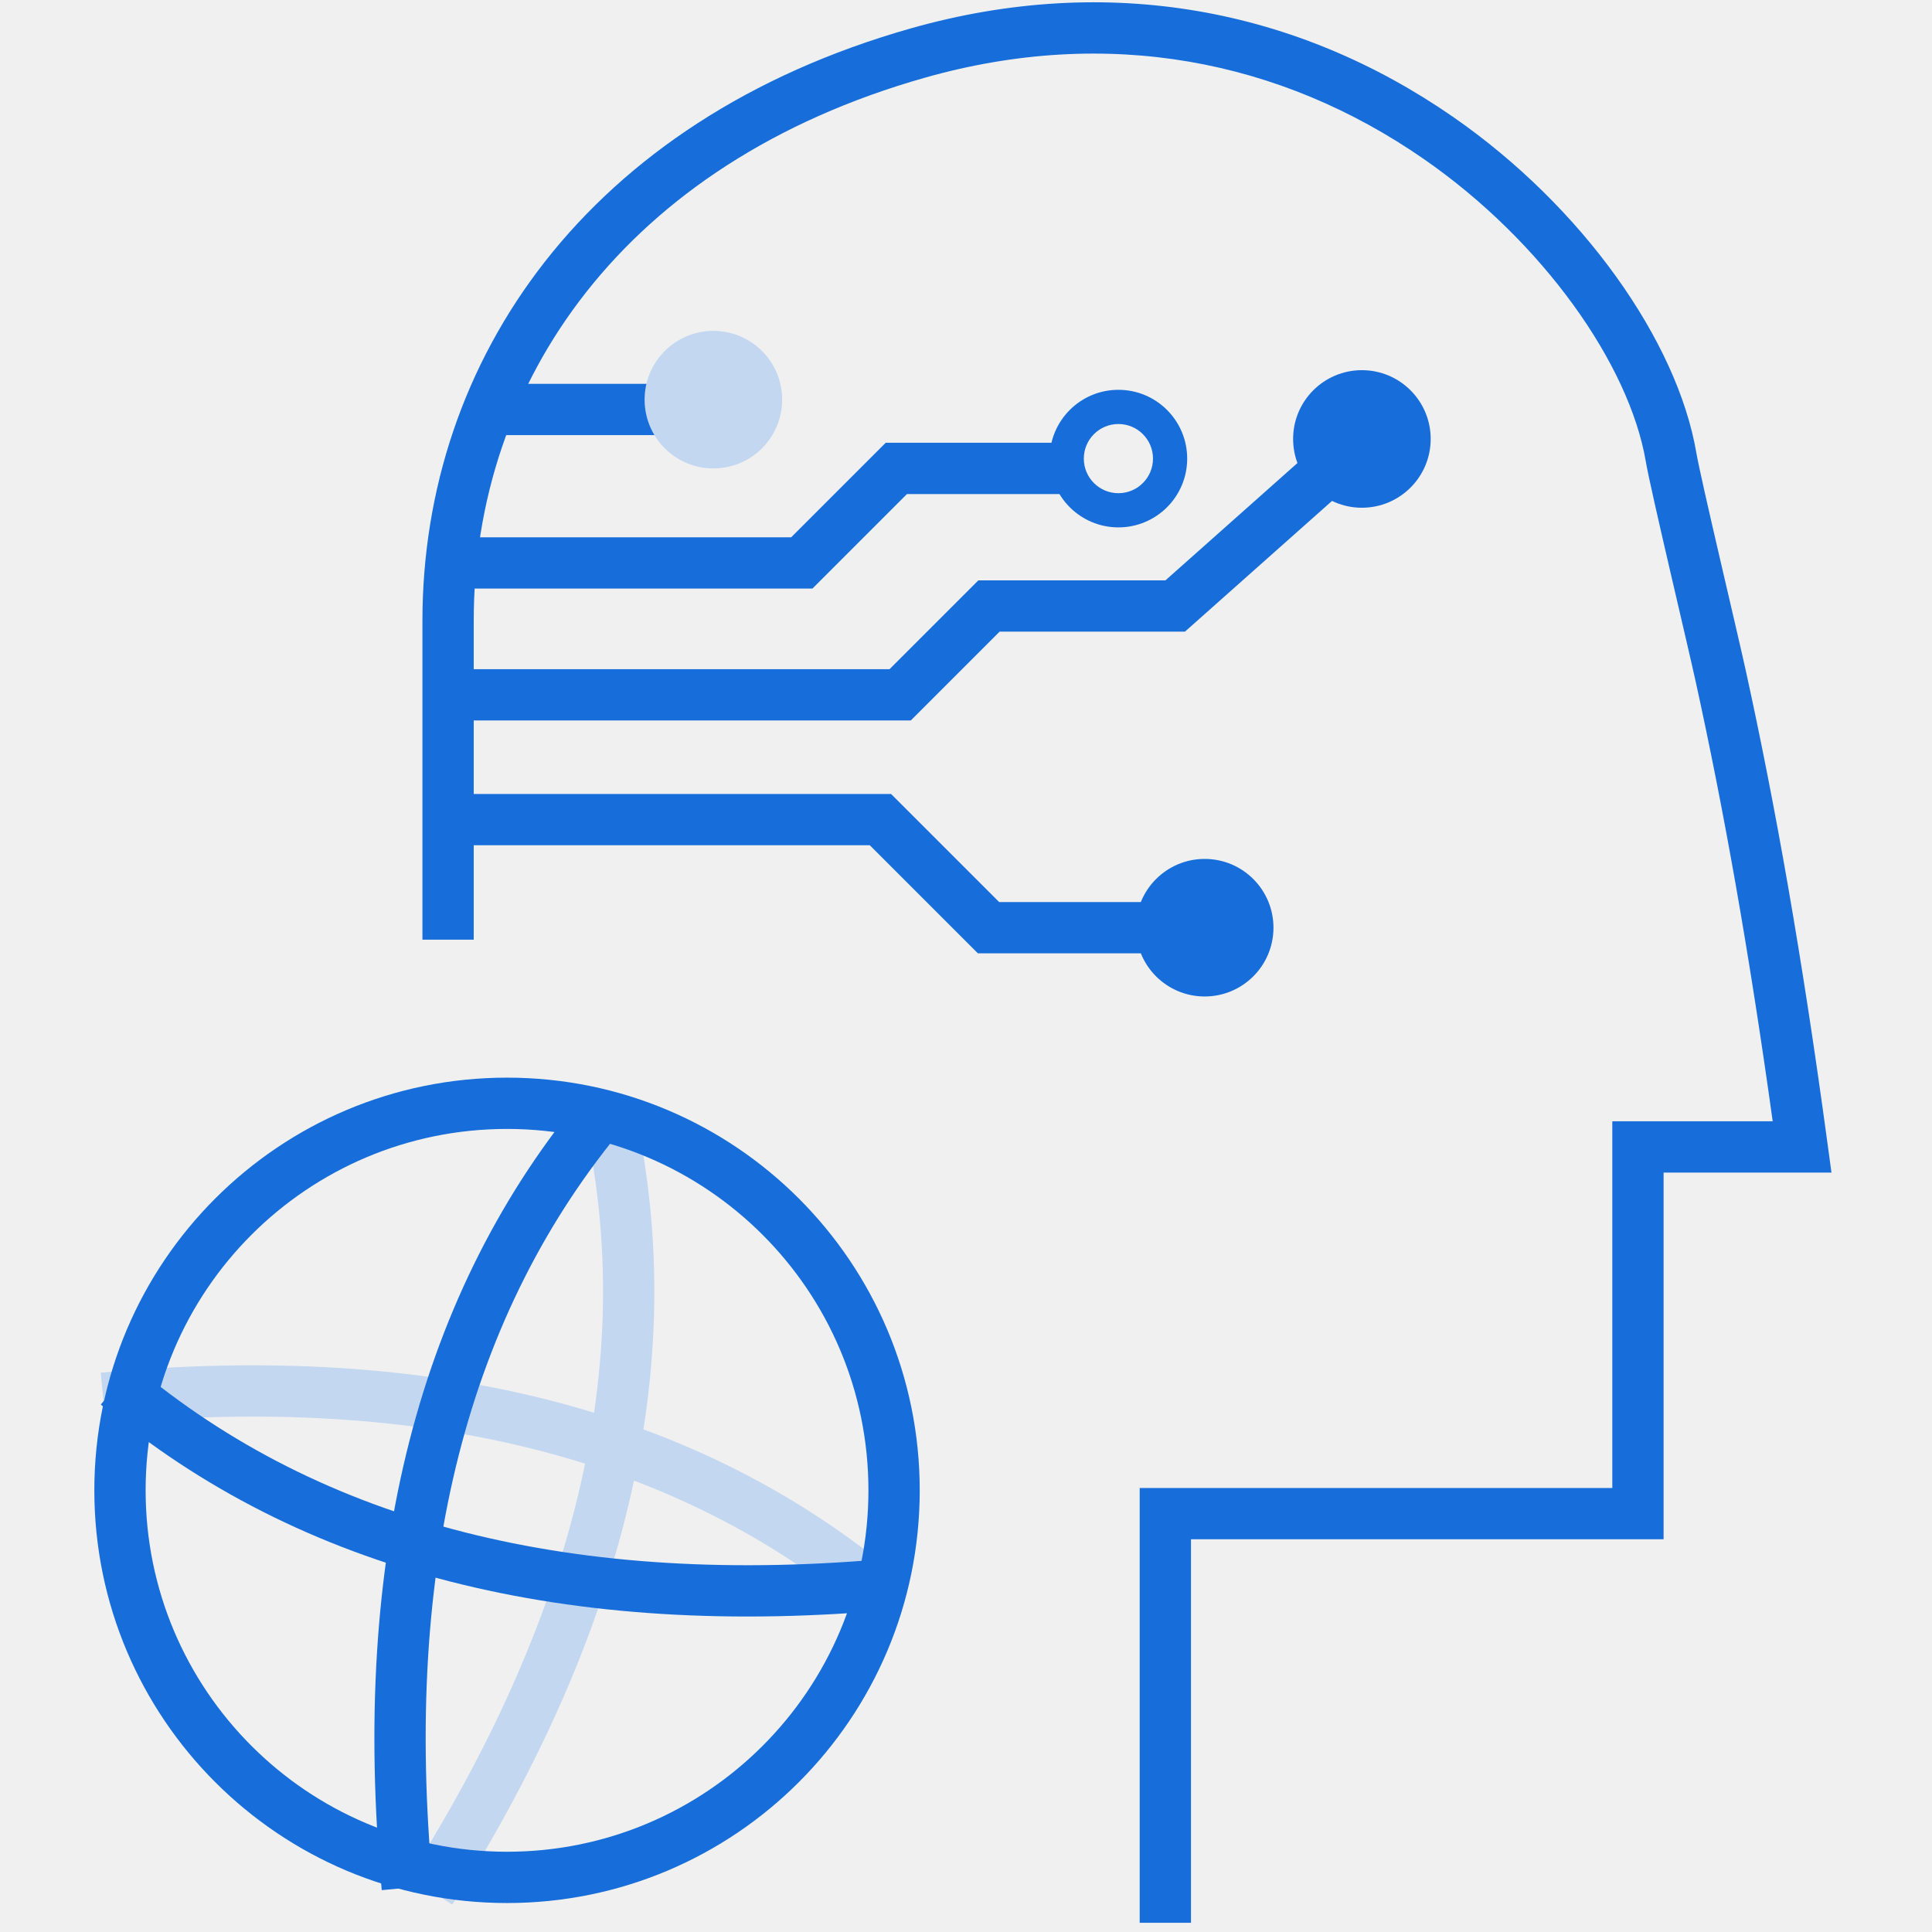
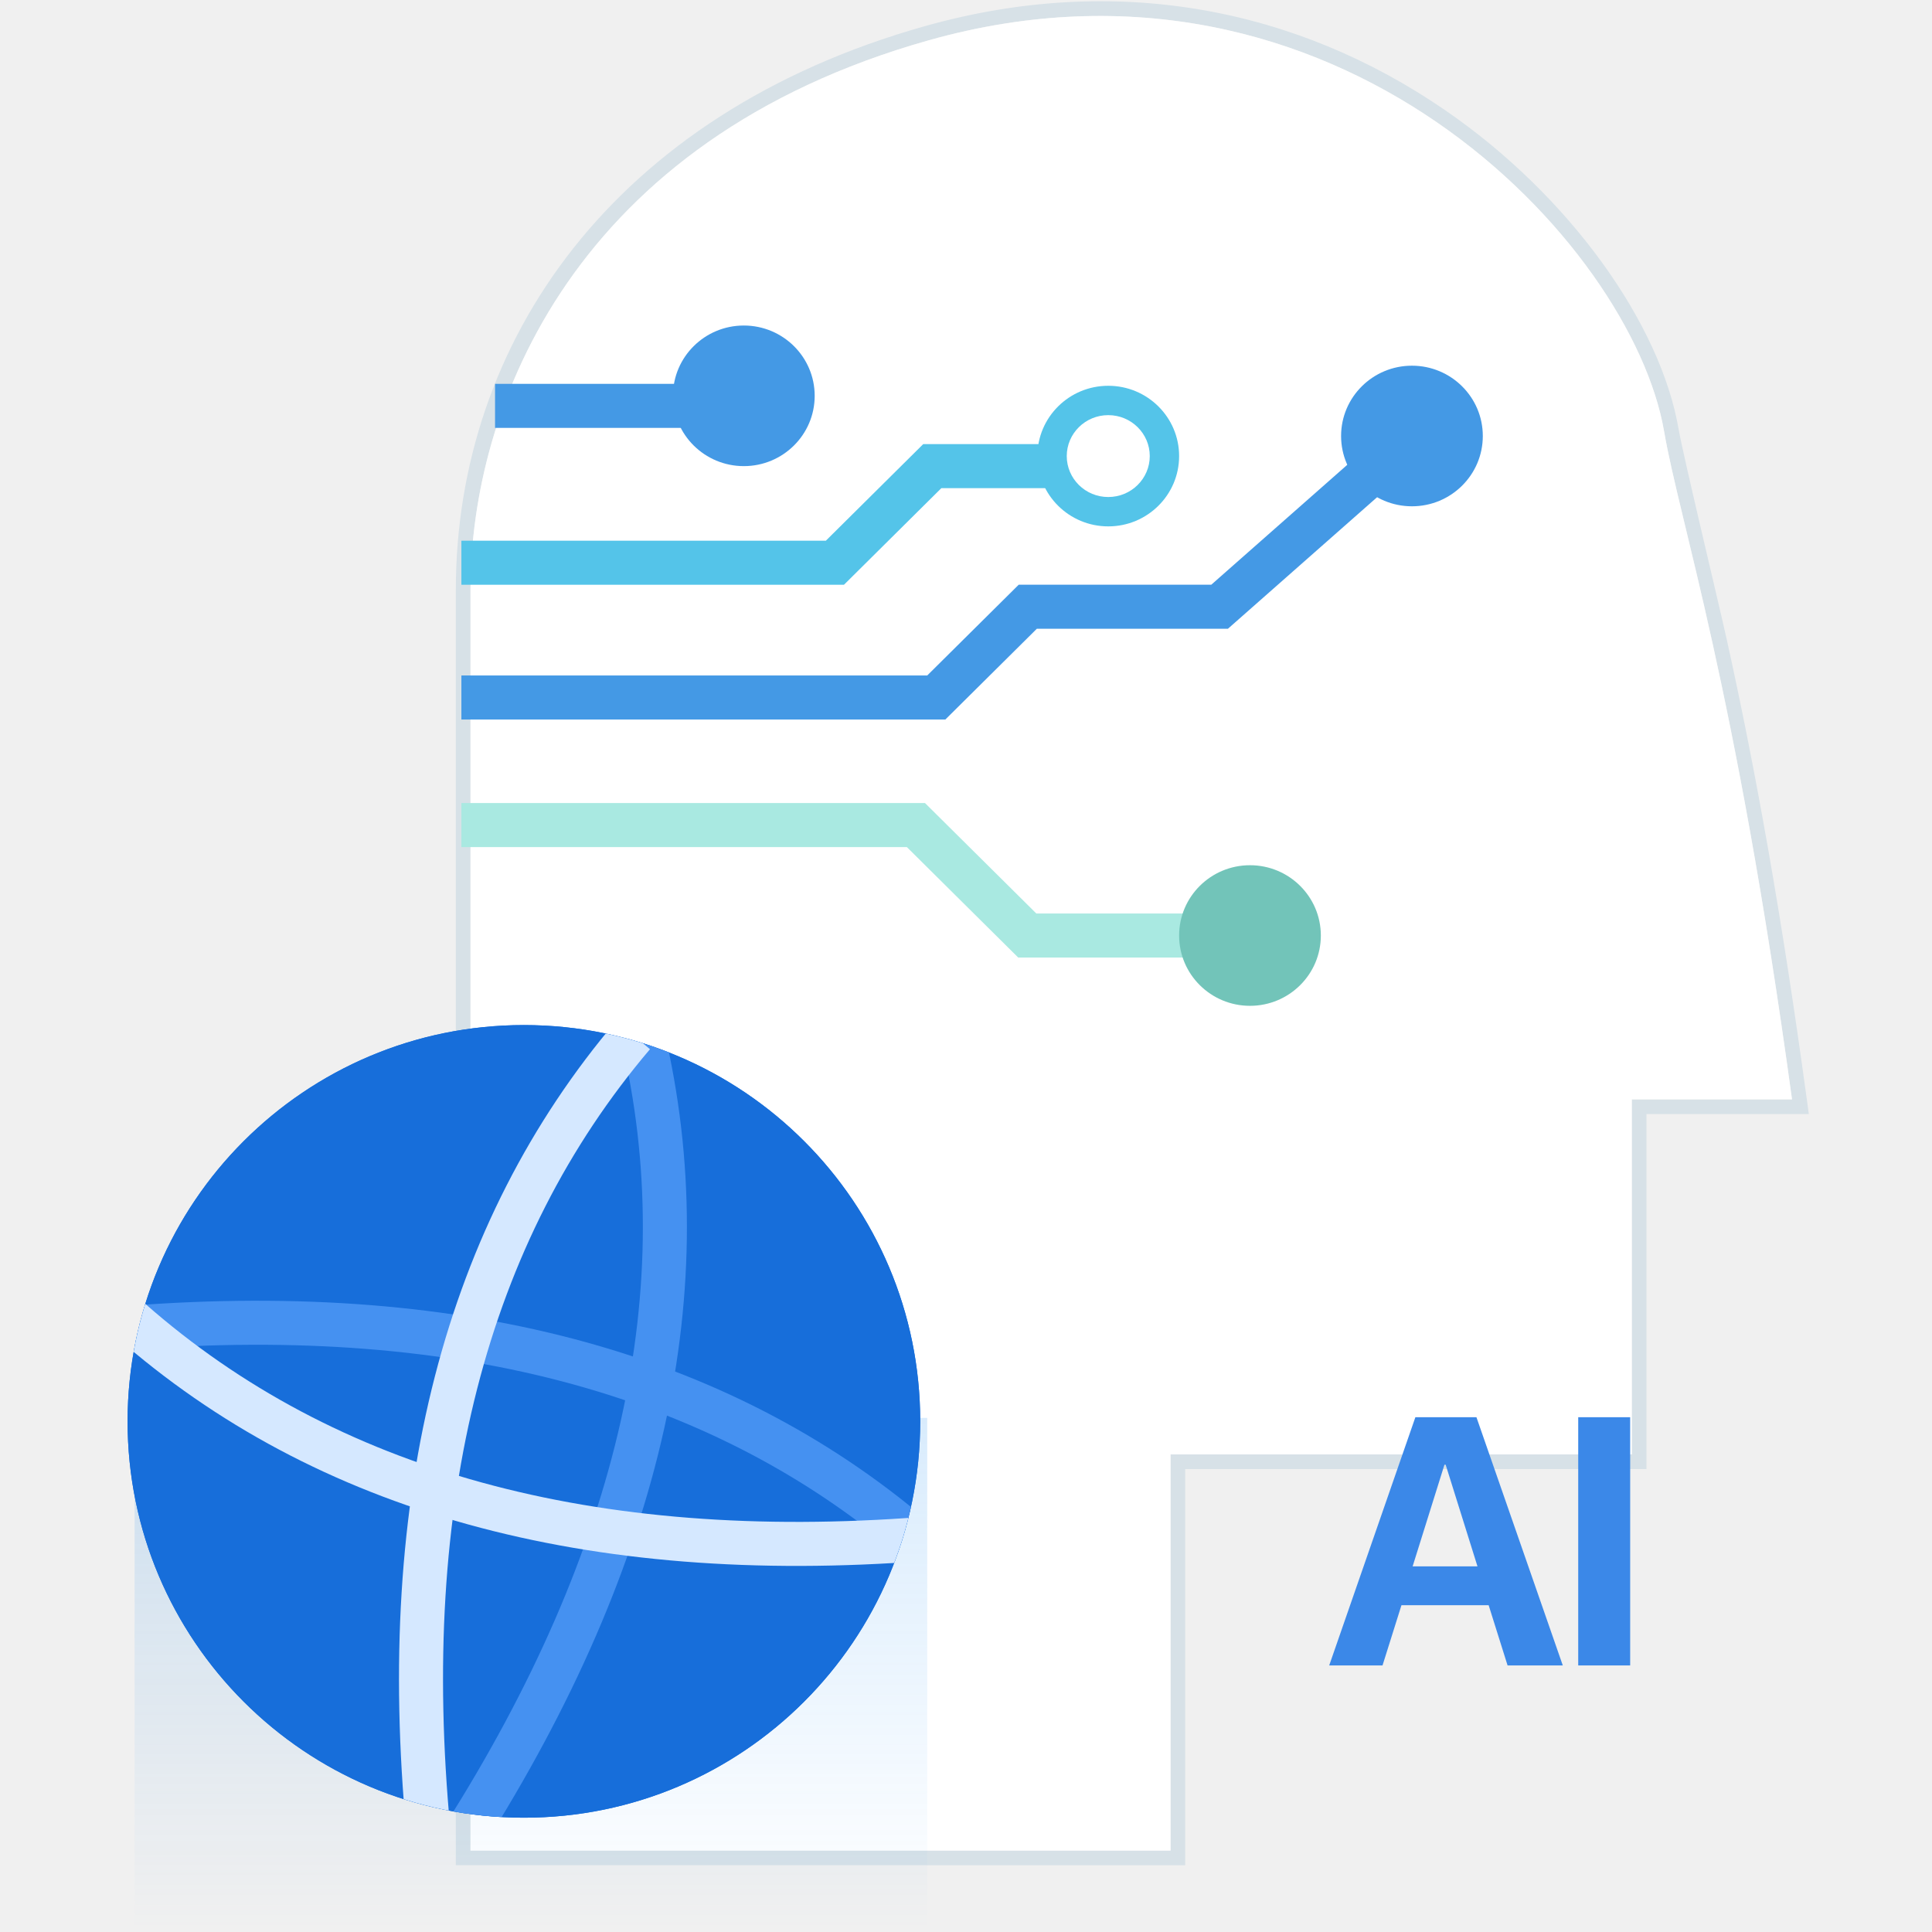
- <svg xmlns="http://www.w3.org/2000/svg" width="1024px" height="1024px" viewBox="0 0 1024 1024" version="1.1">
-   <defs />
+ <svg xmlns="http://www.w3.org/2000/svg" xmlns:xlink="http://www.w3.org/1999/xlink" width="1024px" height="1024px" viewBox="0 0 1024 1024" version="1.1">
+   <defs>
+     <linearGradient x1="50%" y1="0%" x2="50%" y2="100%" id="linearGradient-1">
+       <stop stop-color="#409EF3" offset="0%" />
+       <stop stop-color="#409EF3" stop-opacity="0" offset="100%" />
+     </linearGradient>
+     <circle id="path-2" cx="213.679" cy="213.588" r="210.057" />
+   </defs>
  <g id="Page-1" stroke="none" stroke-width="1" fill="none" fill-rule="evenodd">
    <g id="深度学习">
-       <g id="Group" transform="translate(50, 1)">
-         <path d="M804.553,593.308 L804.553,787.658 L554.059,787.658 L554.059,1018.118 L581.245,1018.118 L581.245,814.844 L831.739,814.844 L831.739,620.494 L920.714,620.494 L918.623,605.075 C905.092,505.288 891.017,426.065 875.304,354.426 C870.629,333.113 851.493,253.03 849.101,239.005 C838.998,179.766 788.851,108.562 720.095,60.915 C637.694,3.812 537.746,-15.761 432.644,14.072 C261.137,62.754 173.896,189.873 173.896,328.104 L173.896,497.049 L201.081,497.049 L201.081,328.104 C201.081,201.556 280.77,85.441 440.068,40.224 C537.057,12.694 628.672,30.635 704.61,83.259 C767.688,126.972 813.512,192.039 822.302,243.575 C824.871,258.639 844.25,339.738 848.749,360.251 C863.49,427.455 876.785,501.459 889.566,593.308 L804.553,593.308 Z" id="Path-4" fill="#176EDA" fill-rule="nonzero" />
-         <polygon id="Path-39" fill="#176EDA" fill-rule="nonzero" points="208.321 229.621 322.897 229.621 322.897 202.436 208.321 202.436" />
-         <polygon id="Path-40" fill="#176EDA" fill-rule="nonzero" points="520.856 260.869 520.856 233.684 419.436 233.684 369.347 283.773 197.905 283.773 197.905 310.959 380.607 310.959 430.697 260.869" />
-         <polygon id="Path-42" fill="#176EDA" fill-rule="nonzero" points="578.05 333.784 675.659 247.02 657.598 226.701 567.714 306.598 468.562 306.598 421.486 353.674 197.905 353.674 197.905 380.86 427.116 380.86 432.747 380.86 479.823 333.784" />
-         <polygon id="Path-43" fill="#176EDA" fill-rule="nonzero" points="468.299 504.292 572.882 504.292 572.882 477.106 479.56 477.106 422.272 419.818 197.905 419.818 197.905 447.004 411.011 447.004" />
-         <circle id="Oval-6-Copy-3" fill="#176EDA" cx="588.506" cy="490.699" r="36.456" />
-         <circle id="Oval-6-Copy-7" fill="#176EDA" cx="671.834" cy="231.653" r="36.456" />
-         <path d="M542.779,260.401 C552.904,260.401 561.112,252.193 561.112,242.069 C561.112,231.944 552.904,223.736 542.779,223.736 C532.655,223.736 524.447,231.944 524.447,242.069 C524.447,252.193 532.655,260.401 542.779,260.401 Z M542.779,278.525 C522.645,278.525 506.323,262.203 506.323,242.069 C506.323,221.934 522.645,205.612 542.779,205.612 C562.914,205.612 579.235,221.934 579.235,242.069 C579.235,262.203 562.914,278.525 542.779,278.525 Z" id="Oval-6-Copy-8" fill="#176EDA" fill-rule="nonzero" />
-         <circle id="Oval-6-Copy-9" fill="#C3D7F0" cx="328.105" cy="210.82" r="36.456" />
-         <path d="M260.785,577.621 C171.835,683.248 135.809,824.582 152.331,1000.814 L179.398,998.277 C163.515,828.851 197.7,694.739 281.58,595.132 L260.785,577.621 Z" id="Path-28" fill="#C3D7F0" fill-rule="nonzero" transform="translate(215.0081, 789.2174) rotate(-270) translate(-215.0081, -789.2174) " />
-         <path d="M275.712,579.882 C186.762,685.509 150.736,826.843 167.258,1003.076 L194.325,1000.538 C178.441,831.113 212.627,697 296.506,597.393 L275.712,579.882 Z" id="Path-28-Copy" fill="#C3D7F0" fill-rule="nonzero" transform="translate(229.9347, 791.4787) scale(-1, 1) rotate(-27) translate(-229.9347, -791.4787) " />
-         <path d="M260.785,577.621 C171.835,683.248 135.809,824.582 152.331,1000.814 L179.398,998.277 C163.515,828.851 197.7,694.739 281.58,595.132 L260.785,577.621 Z" id="Path-28" fill="#176EDA" fill-rule="nonzero" transform="translate(215.0081, 789.2174) rotate(-90) translate(-215.0081, -789.2174) " />
-         <path d="M260.785,577.621 C171.835,683.248 135.809,824.582 152.331,1000.814 L179.398,998.277 C163.515,828.851 197.7,694.739 281.58,595.132 L260.785,577.621 Z" id="Path-28" fill="#176EDA" fill-rule="nonzero" />
-         <path d="M218.737,980.461 C324.527,980.461 410.287,894.701 410.287,788.91 C410.287,683.12 324.527,597.359 218.737,597.359 C112.946,597.359 27.186,683.12 27.186,788.91 C27.186,894.701 112.946,980.461 218.737,980.461 Z M218.737,1007.647 C97.932,1007.647 0,909.715 0,788.91 C0,668.105 97.932,570.174 218.737,570.174 C339.542,570.174 437.473,668.105 437.473,788.91 C437.473,909.715 339.542,1007.647 218.737,1007.647 Z" id="Oval-15" fill="#176EDA" fill-rule="nonzero" />
+       <g id="Group-25" transform="translate(64, 0)">
+         <g id="Group" transform="translate(177.4464, 0)">
+           <path d="M7.93,980.844 L378.961,980.844 L378.961,770.867 L623.437,770.867 L623.437,582.691 L708.354,582.691 C678.228,362.277 648.832,276.745 640.571,228.695 C623.437,129.034 466.592,-39.405 250.819,21.356 C63.74,74.037 7.93,214.422 7.93,312.751 L7.93,980.844 Z M631.217,778.647 L386.741,778.647 L386.741,988.624 L0.15,988.624 L0.15,312.751 C0.15,181.211 83.788,60.309 248.71,13.868 C349.634,-14.552 445.482,4.069 524.592,58.457 C590.559,103.807 638.638,171.535 648.238,227.377 C650.608,241.16 669.332,318.898 673.859,339.377 C689.165,408.601 702.876,485.164 716.062,581.638 L717.269,590.471 L631.217,590.471 L631.217,778.647 Z" id="Path-4" fill="#D7E1E7" fill-rule="nonzero" />
+           <path d="M7.93,980.844 L378.961,980.844 L378.961,770.867 L623.437,770.867 L623.437,582.691 L708.354,582.691 C678.228,362.277 648.832,276.745 640.571,228.695 C623.437,129.034 466.592,-39.405 250.819,21.356 C63.74,74.037 7.93,214.422 7.93,312.751 L7.93,980.844 Z" id="Path" fill="#FFFFFF" />
+           <g id="Group-27" transform="translate(3.100891, 172.5351)">
+             <polygon id="Path-39" fill="#4499E5" fill-rule="nonzero" points="17.84 54.253 144.33 54.253 144.33 30.913 17.84 30.913" />
+             <polygon id="Path-40" fill="#54C4E9" fill-rule="nonzero" points="317.154 86.19 317.154 62.85 244.782 62.85 193.178 114.044 7.3174461e-14 114.044 -5.02579008e-15 137.384 202.792 137.384 254.395 86.19" />
+             <polygon id="Path-42" fill="#4499E5" fill-rule="nonzero" points="406.283 160.712 506.171 72.627 490.734 55.122 397.462 137.372 295.393 137.372 246.894 185.487 -3.13675317e-14 185.487 5.11984242e-13 208.826 256.507 208.826 305.006 160.712" />
+             <polygon id="Path-43" fill="#A9E9E1" fill-rule="nonzero" points="236.102 276.429 295.122 334.981 401.872 334.981 401.872 311.641 304.735 311.641 245.715 253.089 5.01139126e-14 253.089 -3.44193864e-15 276.429" />
+             <ellipse id="Oval-6-Copy-3" fill="#72C4B9" cx="417.968" cy="323.311" rx="37.558" ry="37.26" />
+             <ellipse id="Oval-6-Copy-7" fill="#4499E5" cx="503.815" cy="58.551" rx="37.558" ry="37.26" />
+             <path d="M342.852,90.897 C355.029,90.897 364.85,81.154 364.85,69.197 C364.85,57.24 355.029,47.497 342.852,47.497 C330.675,47.497 320.854,57.24 320.854,69.197 C320.854,81.154 330.675,90.897 342.852,90.897 Z M342.852,106.457 C322.109,106.457 305.294,89.775 305.294,69.197 C305.294,48.619 322.109,31.937 342.852,31.937 C363.595,31.937 380.41,48.619 380.41,69.197 C380.41,89.775 363.595,106.457 342.852,106.457 Z" id="Oval-6-Copy-8" fill="#54C4E9" fill-rule="nonzero" />
+             <ellipse id="Oval-6-Copy-9" fill="#4499E5" cx="149.696" cy="37.26" rx="37.558" ry="37.26" />
+           </g>
+         </g>
+         <rect id="Rectangle-61" fill="url(#linearGradient-1)" opacity="0.201" x="7.337" y="751.492" width="420.114" height="271.932" />
+         <g id="Group-24" transform="translate(0, 539.7748)">
+           <mask id="mask-3" fill="white">
+             <use xlink:href="#path-2" />
+           </mask>
+           <g id="Oval-15">
+             <use fill="#176EDA" fill-rule="evenodd" xlink:href="#path-2" />
+             <circle stroke="#176EDA" stroke-width="3" cx="213.679" cy="213.588" r="208.557" />
+           </g>
+           <path d="M433.205,271.06 C327.345,177.974 184.132,138.5 4.282,152.334 L6.072,175.605 C180.031,162.224 317.033,199.987 417.793,288.588 L433.205,271.06 Z" id="Path-28" fill="#4591F1" fill-rule="nonzero" mask="url(#mask-3)" />
+           <path d="M265.151,11.267 C296.077,141.829 265.101,280.523 171.618,427.838 L191.324,440.343 C287.973,288.04 320.354,143.058 287.863,5.888 L265.151,11.267 Z" id="Path-28-Copy" fill="#4591F1" fill-rule="nonzero" mask="url(#mask-3)" />
+           <path d="M262.703,1.228 C171.479,108.697 134.51,252.577 151.48,432.158 L174.717,429.963 C158.302,256.264 193.668,118.623 280.497,16.332 L262.703,1.228 Z" id="Path-28" fill="#D5E8FF" fill-rule="nonzero" mask="url(#mask-3)" />
+           <path d="M-2.46,168.78 C103.4,261.866 246.613,301.34 426.463,287.507 L424.673,264.236 C250.714,277.616 113.712,239.854 12.952,151.253 L-2.46,168.78 Z" id="Path-28" fill="#D5E8FF" fill-rule="nonzero" mask="url(#mask-3)" />
+         </g>
+         <path d="M735.048,882.716 L725.019,850.806 L678.796,850.806 L668.767,882.716 L640.504,882.716 L686.181,751.156 L718.546,751.156 L764.314,882.716 L735.048,882.716 Z M701.589,776.32 L684.722,830.201 L719.093,830.201 L702.227,776.32 L701.589,776.32 Z M800.022,882.716 L800.022,751.156 L772.488,751.156 L772.488,882.716 L800.022,882.716 Z" id="AI" fill="#3B88E8" />
      </g>
    </g>
  </g>
</svg>
